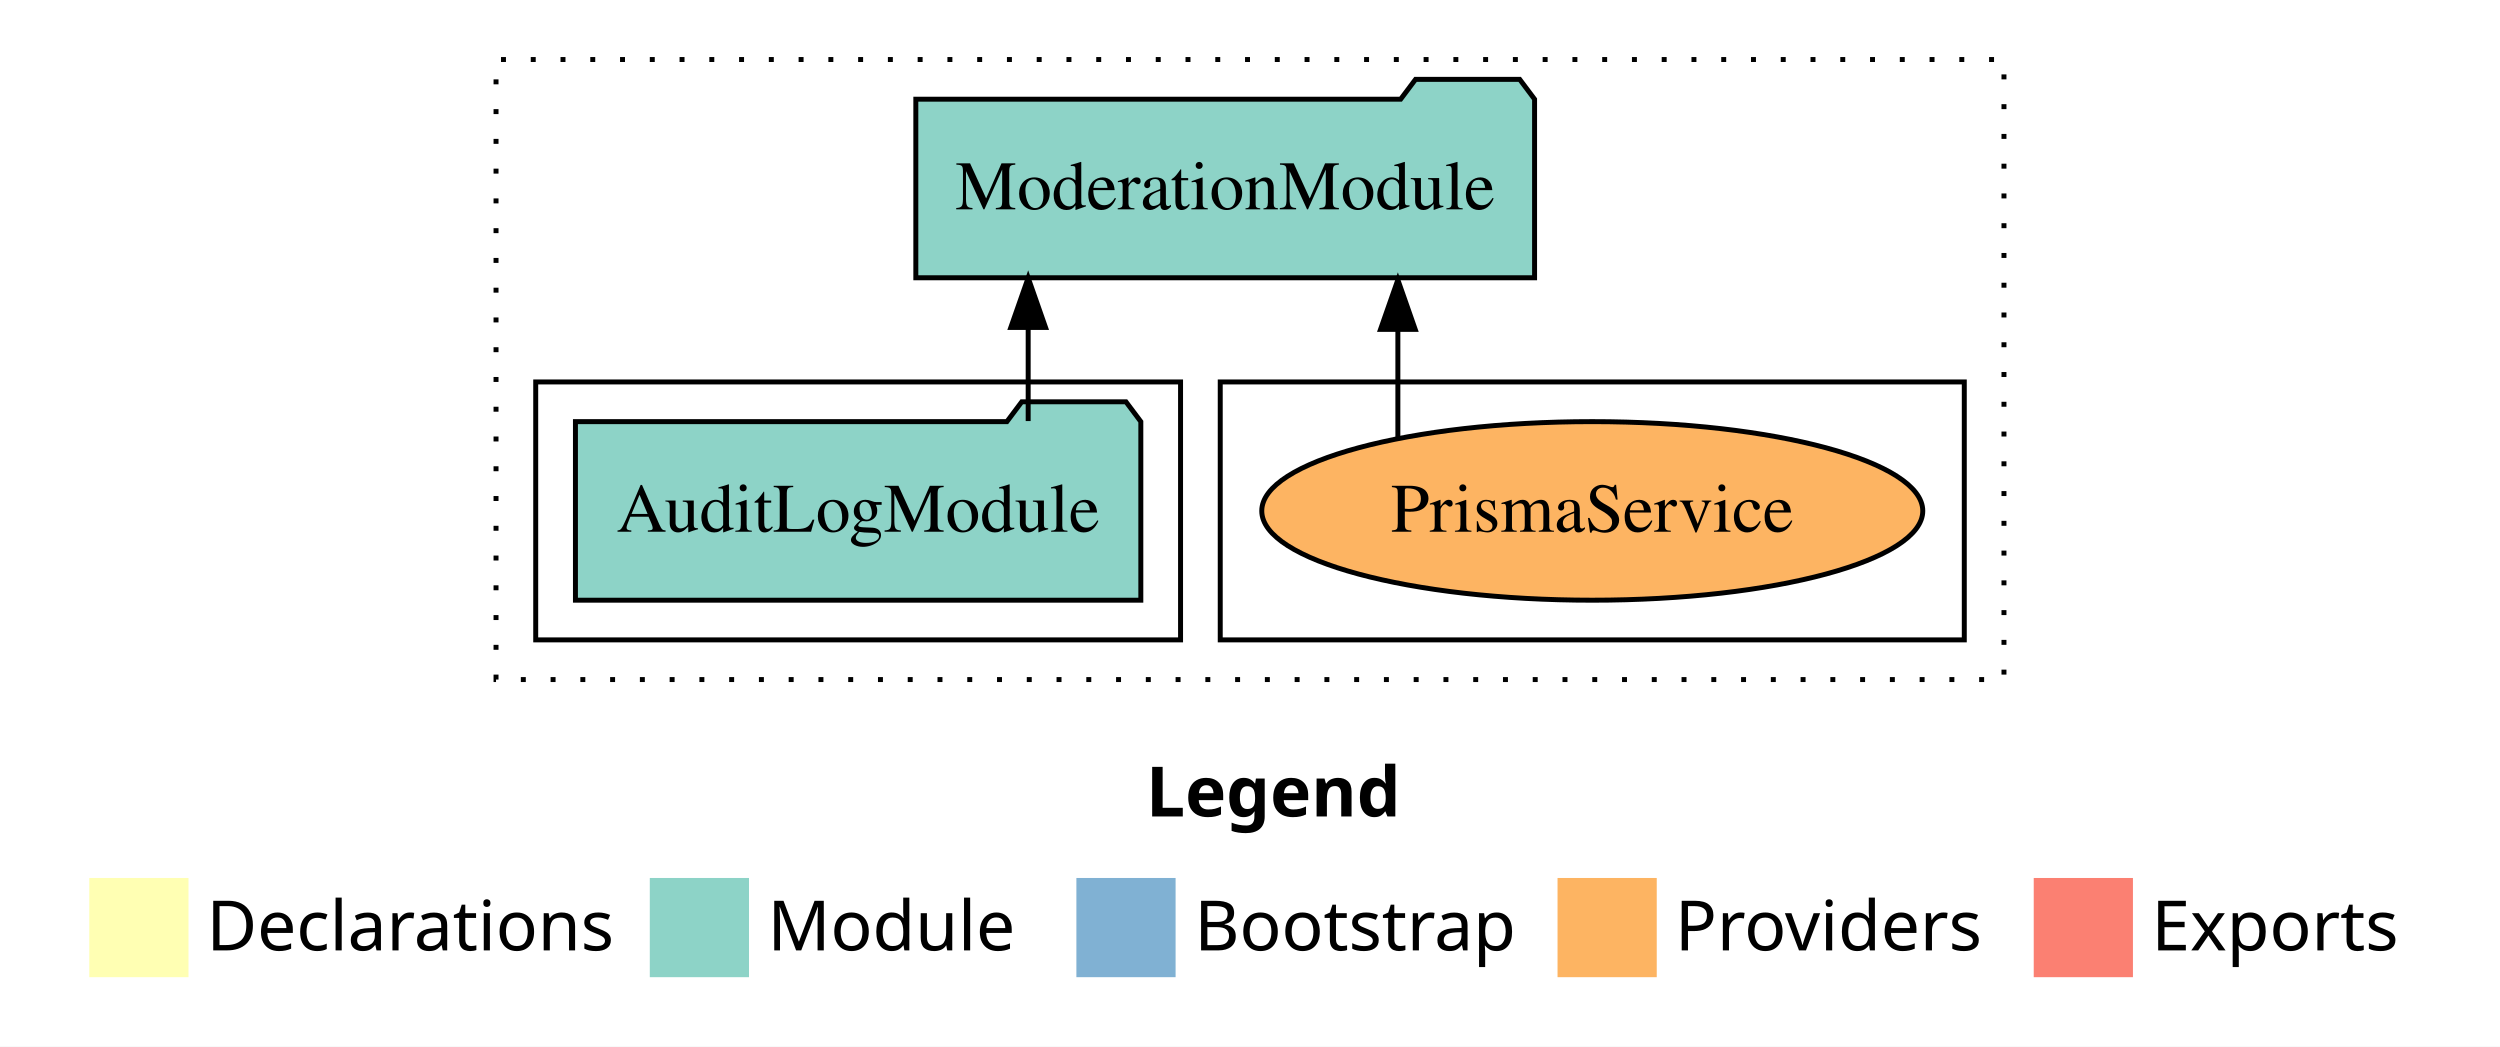
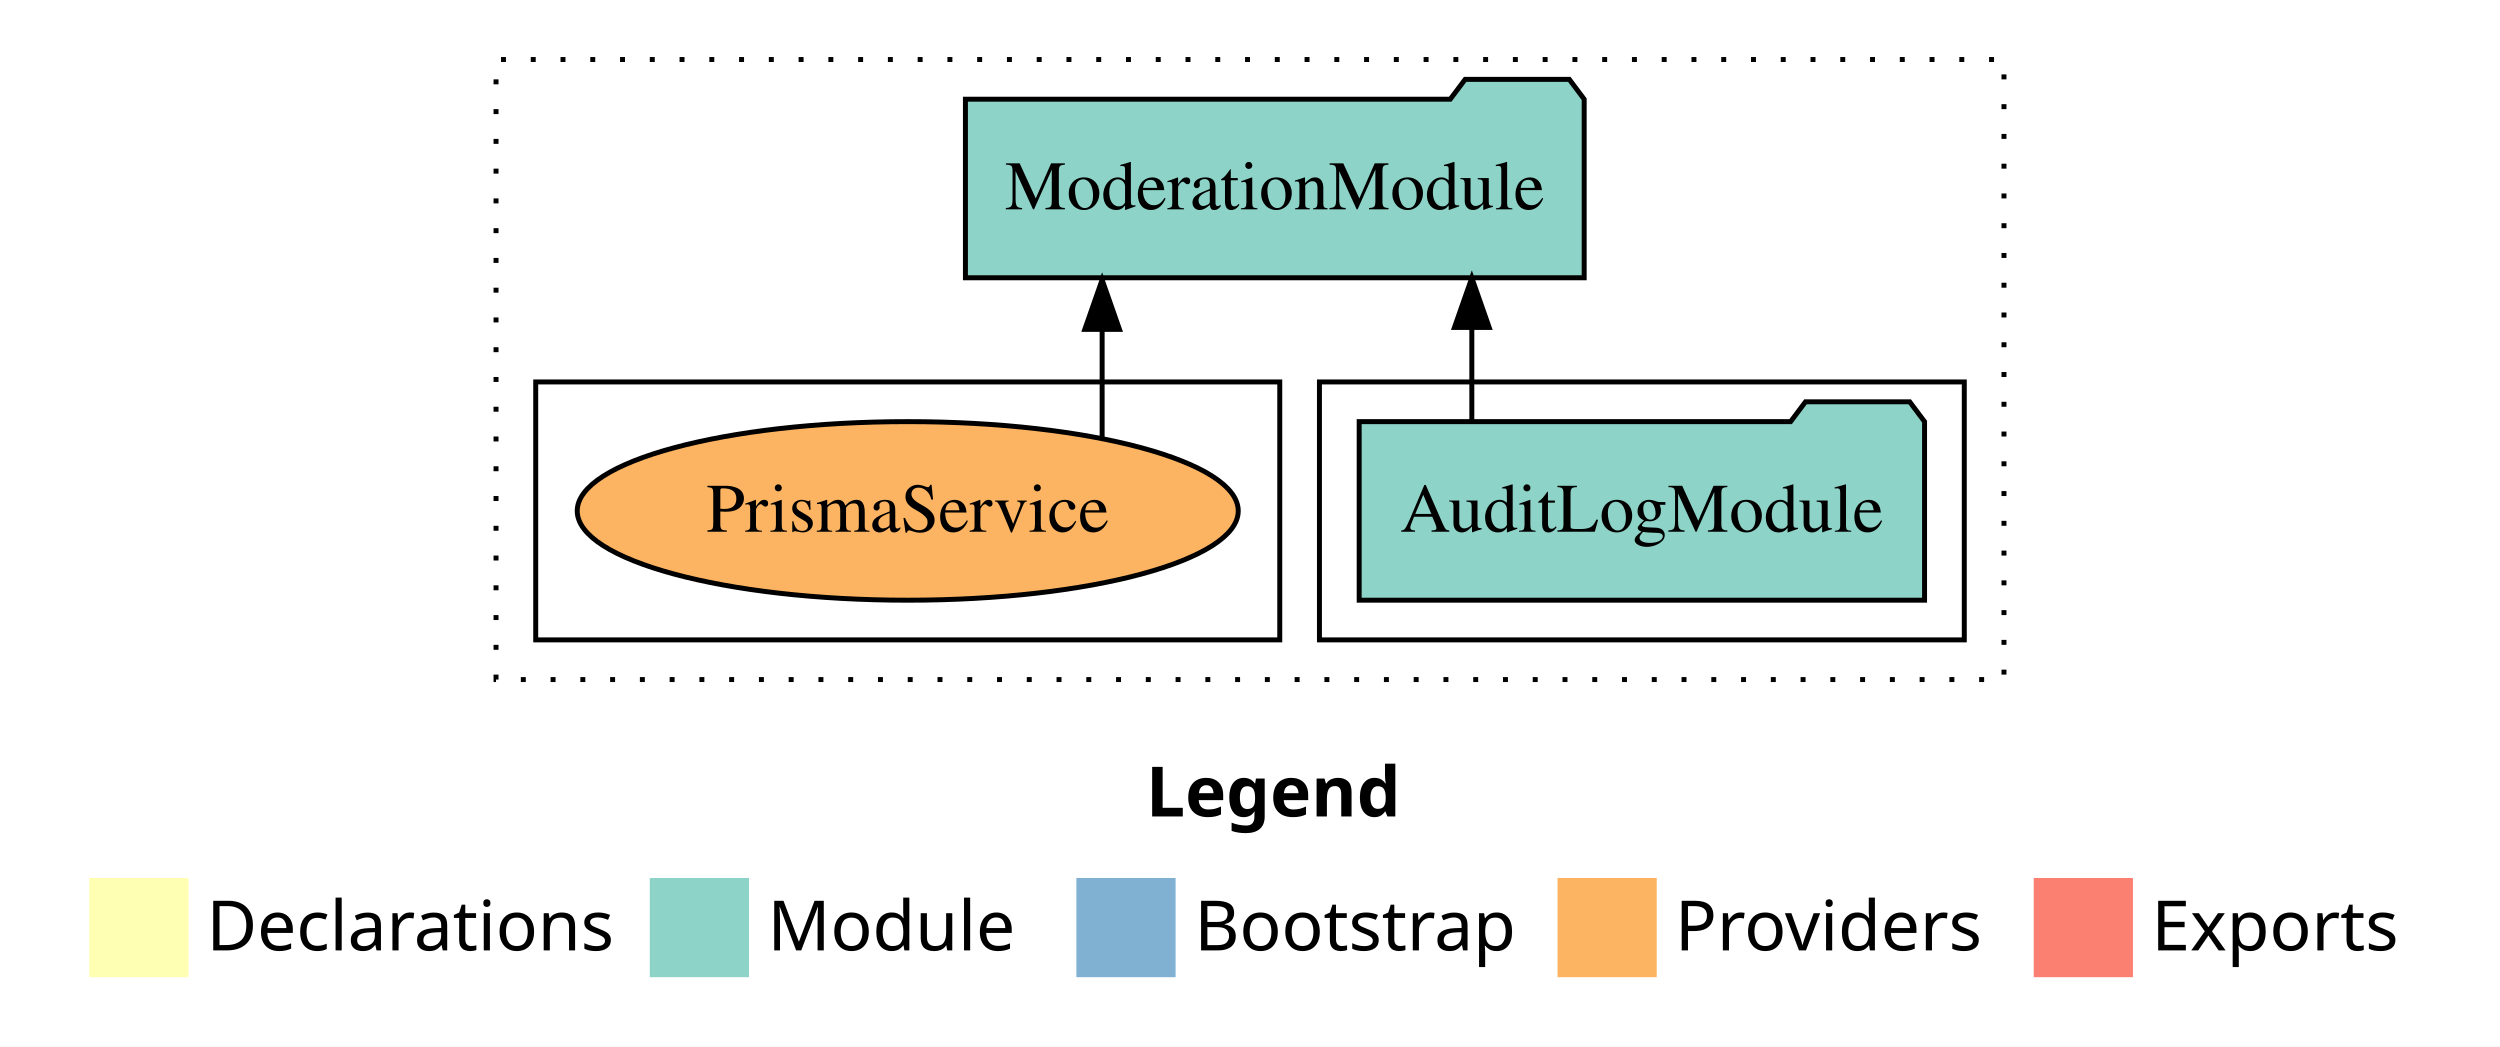
<svg xmlns="http://www.w3.org/2000/svg" width="504pt" height="211pt" viewBox="0.00 0.00 504.00 211.00">
  <g id="graph0" class="graph" transform="scale(1 1) rotate(0) translate(4 207)">
    <polygon fill="white" stroke="transparent" points="-4,4 -4,-207 500,-207 500,4 -4,4" />
    <text text-anchor="start" x="227.01" y="-42.4" font-family="Times-12" font-weight="bold" font-size="14.00">Legend</text>
    <polygon fill="#ffffb3" stroke="transparent" points="14,-10 14,-30 34,-30 34,-10 14,-10" />
    <text text-anchor="start" x="37.63" y="-15.4" font-family="Times-12" font-size="14.00">  Declarations</text>
    <polygon fill="#8dd3c7" stroke="transparent" points="127,-10 127,-30 147,-30 147,-10 127,-10" />
    <text text-anchor="start" x="150.73" y="-15.4" font-family="Times-12" font-size="14.00">  Module</text>
    <polygon fill="#80b1d3" stroke="transparent" points="213,-10 213,-30 233,-30 233,-10 213,-10" />
    <text text-anchor="start" x="236.78" y="-15.4" font-family="Times-12" font-size="14.00">  Bootstrap</text>
    <polygon fill="#fdb462" stroke="transparent" points="310,-10 310,-30 330,-30 330,-10 310,-10" />
    <text text-anchor="start" x="333.67" y="-15.4" font-family="Times-12" font-size="14.00">  Providers</text>
    <polygon fill="#fb8072" stroke="transparent" points="406,-10 406,-30 426,-30 426,-10 406,-10" />
    <text text-anchor="start" x="429.73" y="-15.4" font-family="Times-12" font-size="14.00">  Exports</text>
    <g id="clust1" class="cluster">
      <polygon fill="none" stroke="black" stroke-dasharray="1,5" points="96,-70 96,-195 400,-195 400,-70 96,-70" />
    </g>
+     <g id="clust3" class="cluster">
+       <polygon fill="none" stroke="black" points="262,-78 262,-130 392,-130 392,-78 262,-78" />
+     </g>
    <g id="clust6" class="cluster">
-       <polygon fill="none" stroke="black" points="242,-78 242,-130 392,-130 392,-78 242,-78" />
-     </g>
-     <g id="clust3" class="cluster">
-       <polygon fill="none" stroke="black" points="104,-78 104,-130 234,-130 234,-78 104,-78" />
+       <polygon fill="none" stroke="black" points="104,-78 104,-130 254,-130 254,-78 104,-78" />
    </g>
    <g id="node1" class="node">
-       <polygon fill="#8dd3c7" stroke="black" points="225.99,-122 222.99,-126 201.99,-126 198.99,-122 112.01,-122 112.01,-86 225.99,-86 225.99,-122" />
-       <text text-anchor="middle" x="169" y="-99.8" font-family="Times,serif" font-size="14.00">AuditLogModule</text>
+       <polygon fill="#8dd3c7" stroke="black" points="383.99,-122 380.99,-126 359.99,-126 356.99,-122 270.01,-122 270.01,-86 383.99,-86 383.99,-122" />
+       <text text-anchor="middle" x="327" y="-99.8" font-family="Times,serif" font-size="14.00">AuditLogModule</text>
    </g>
    <g id="node2" class="node">
-       <polygon fill="#8dd3c7" stroke="black" points="305.37,-187 302.37,-191 281.37,-191 278.37,-187 180.63,-187 180.63,-151 305.37,-151 305.37,-187" />
-       <text text-anchor="middle" x="243" y="-164.8" font-family="Times,serif" font-size="14.00">ModerationModule</text>
+       <polygon fill="#8dd3c7" stroke="black" points="315.37,-187 312.37,-191 291.37,-191 288.37,-187 190.63,-187 190.63,-151 315.37,-151 315.37,-187" />
+       <text text-anchor="middle" x="253" y="-164.8" font-family="Times,serif" font-size="14.00">ModerationModule</text>
    </g>
    <g id="edge1" class="edge">
-       <path fill="none" stroke="black" d="M203.28,-122.11C203.28,-122.11 203.28,-140.99 203.28,-140.99" />
-       <polygon fill="black" stroke="black" points="199.78,-140.99 203.28,-150.99 206.78,-140.99 199.78,-140.99" />
+       <path fill="none" stroke="black" d="M292.72,-122.11C292.72,-122.11 292.72,-140.99 292.72,-140.99" />
+       <polygon fill="black" stroke="black" points="289.22,-140.99 292.72,-150.99 296.22,-140.99 289.22,-140.99" />
    </g>
    <g id="node3" class="node">
-       <ellipse fill="#fdb462" stroke="black" cx="317" cy="-104" rx="66.63" ry="18" />
-       <text text-anchor="middle" x="317" y="-99.8" font-family="Times,serif" font-size="14.00">PrismaService</text>
+       <ellipse fill="#fdb462" stroke="black" cx="179" cy="-104" rx="66.63" ry="18" />
+       <text text-anchor="middle" x="179" y="-99.8" font-family="Times,serif" font-size="14.00">PrismaService</text>
    </g>
    <g id="edge2" class="edge">
-       <path fill="none" stroke="black" d="M277.81,-118.75C277.81,-118.75 277.81,-140.59 277.81,-140.59" />
-       <polygon fill="black" stroke="black" points="274.31,-140.59 277.81,-150.59 281.31,-140.59 274.31,-140.59" />
+       <path fill="none" stroke="black" d="M218.19,-118.75C218.19,-118.75 218.19,-140.59 218.19,-140.59" />
+       <polygon fill="black" stroke="black" points="214.69,-140.59 218.19,-150.59 221.69,-140.59 214.69,-140.59" />
    </g>
  </g>
</svg>
